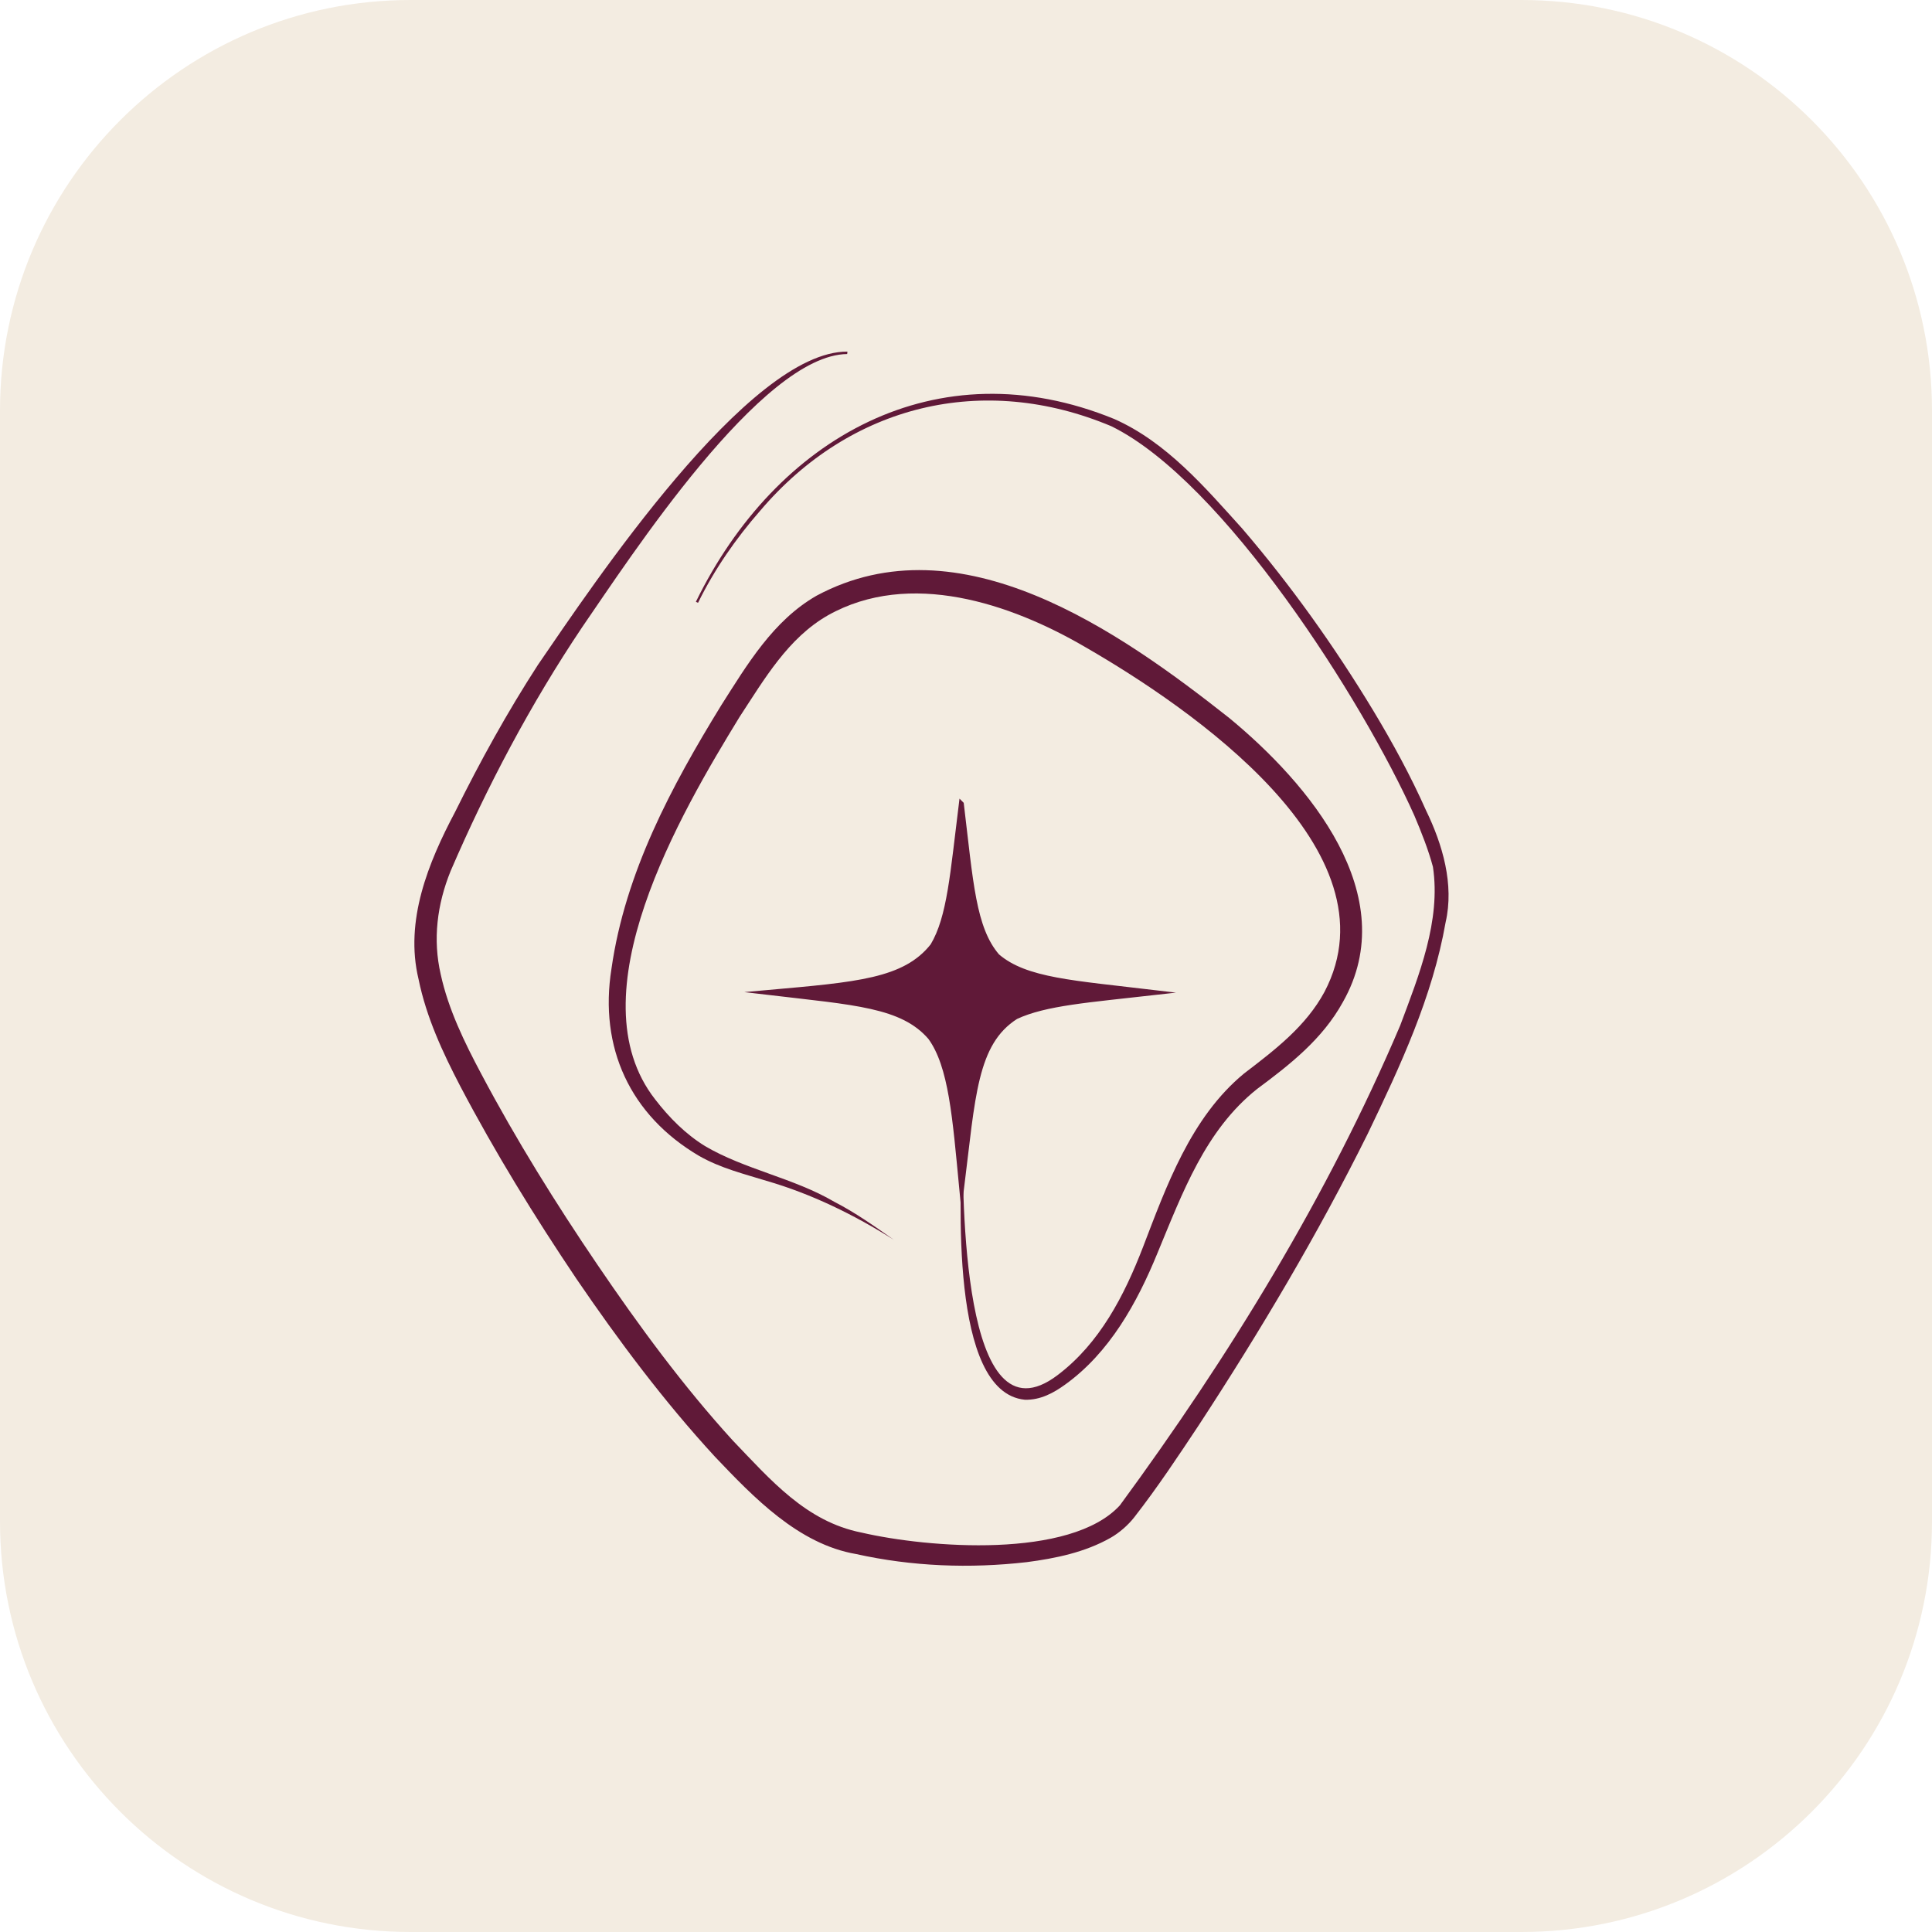
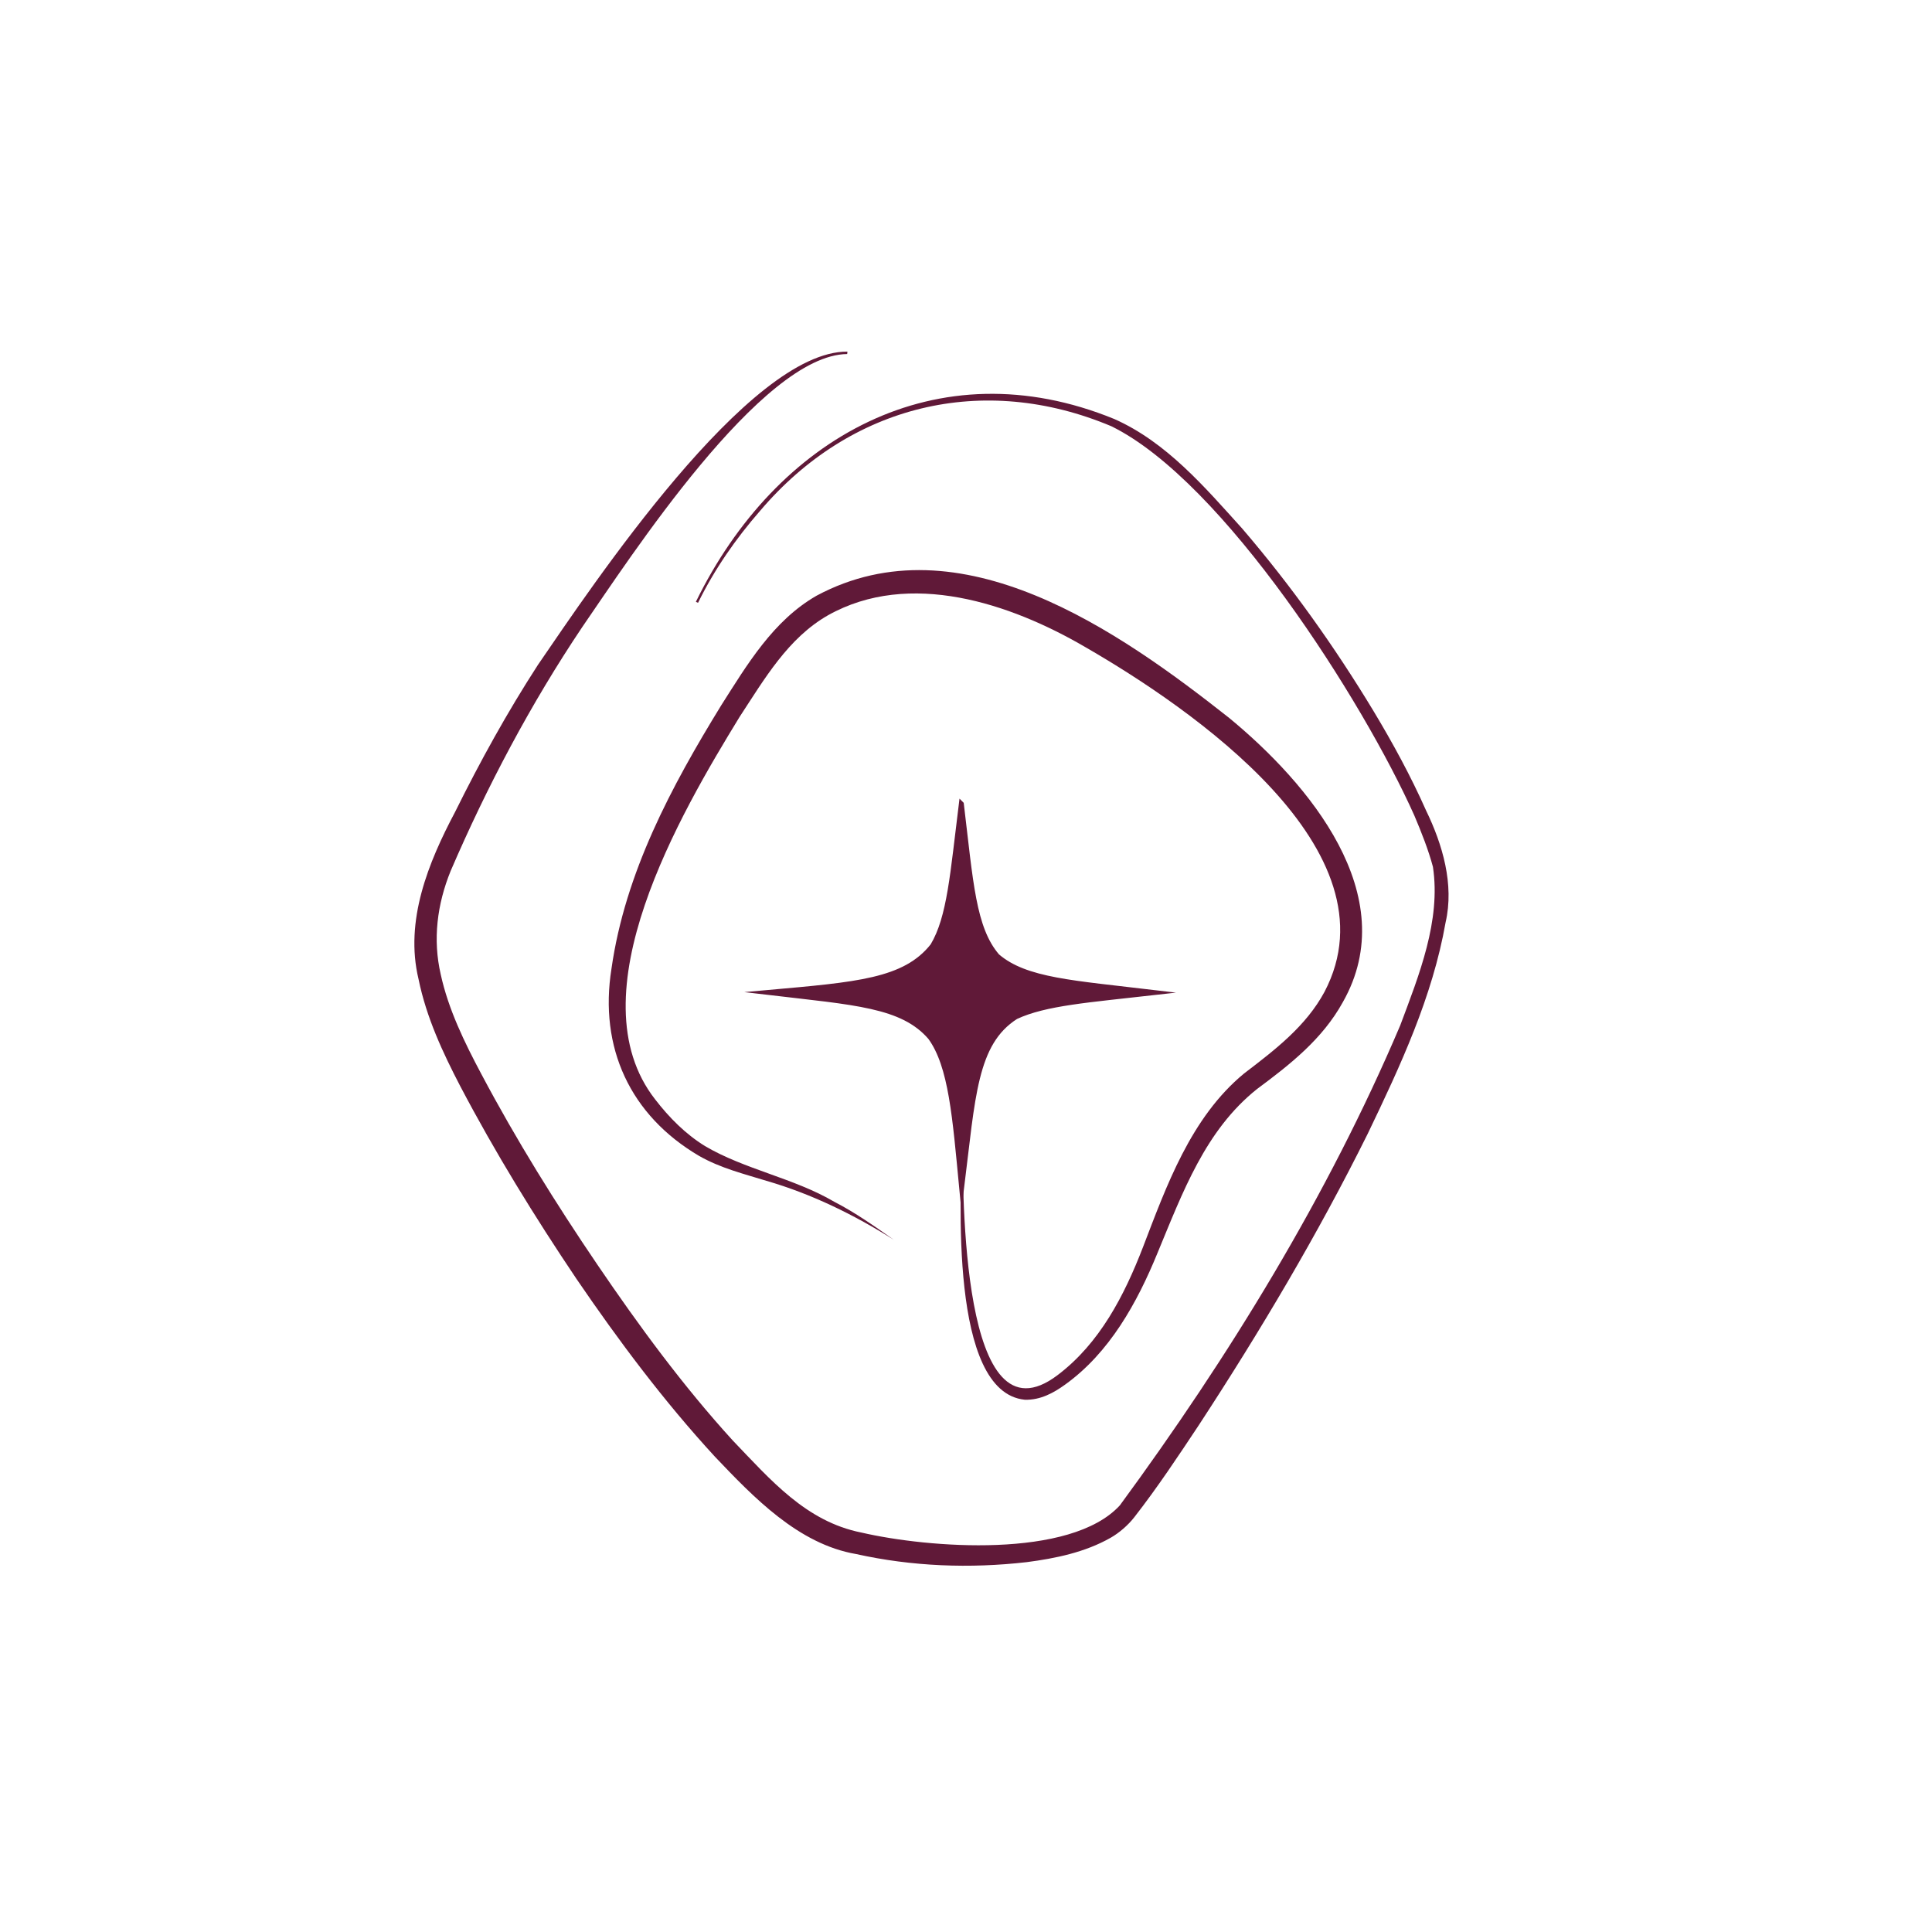
- <svg xmlns="http://www.w3.org/2000/svg" viewBox="0 0 160 160">
-   <rect width="160" height="160" rx="34" fill="#f3ece1" />
+ <svg xmlns="http://www.w3.org/2000/svg" viewBox="0 0 160 160" role="img" aria-label="Dear Pastor's Wife">
  <g fill="#601938" stroke="#601938" stroke-miterlimit="10" stroke-width=".4">
    <path stroke="none" d="M57.63,49.84c6.63-13.58,19.95-21.15,34.65-15.14,4.33,1.92,7.5,5.65,10.6,9.08,4.04,4.71,7.65,9.78,10.86,15.09,1.6,2.66,3.09,5.39,4.36,8.25,1.37,2.82,2.34,6.13,1.62,9.26-1.09,6.2-3.75,11.89-6.45,17.51-4.14,8.34-8.89,16.33-13.98,24.12-1.72,2.59-3.42,5.16-5.36,7.65-.5.64-1.23,1.28-1.95,1.69-2.13,1.21-4.57,1.71-6.95,2.02-4.72.54-9.49.36-14.13-.67-4.79-.82-8.51-4.72-11.69-8.06-4.24-4.61-7.97-9.6-11.47-14.73-3.47-5.16-6.73-10.45-9.63-15.97-1.43-2.75-2.8-5.67-3.45-8.86-1.16-4.83.81-9.65,3.03-13.84,2.07-4.18,4.32-8.26,6.86-12.18,4.53-6.6,17.45-26.01,25.63-25.94,0,0-.02.2-.02.2-7.1.07-17.99,16.88-21.94,22.61-4.26,6.34-7.9,13.23-10.9,20.2-1.12,2.76-1.49,5.67-.82,8.57.63,2.88,1.95,5.6,3.39,8.3,2.87,5.41,6.13,10.65,9.58,15.73,3.45,5.08,7.1,10.05,11.21,14.56,3.13,3.26,6.07,6.72,10.66,7.63,5.53,1.28,17.31,2.2,21.4-2.25,9.06-12.34,17.22-25.63,23.22-39.75,1.56-4.17,3.38-8.67,2.71-13.13-.37-1.39-.95-2.86-1.54-4.25-4.24-9.49-15.81-27.68-25.09-32.24-10.63-4.47-21.62-1.79-29.08,6.99-2.02,2.31-3.8,4.87-5.15,7.63l-.18-.08h0Z" />
    <path stroke="none" d="M79.69,94.33c.09,4.25-.17,25.69,7.91,19.54,3.47-2.63,5.5-6.56,7.05-10.57,1.93-5.02,3.95-10.75,8.38-14.4,2.58-1.97,5.13-3.92,6.66-6.76,6.15-11.72-11.07-23.51-19.81-28.55-6.21-3.63-14.56-6.42-21.3-2.64-3.32,1.89-5.27,5.28-7.33,8.42-4.86,7.94-13.75,23.05-6.99,31.68,1.17,1.52,2.52,2.87,4.12,3.86,3.29,1.94,7.36,2.65,10.7,4.61,1.75.9,3.36,2.04,4.95,3.16-3.31-2.09-6.83-3.81-10.56-4.89-1.85-.57-3.8-1.05-5.57-2.06-5.73-3.37-8.3-8.99-7.26-15.51,1.13-7.94,4.96-15.09,9.09-21.81,2.14-3.36,4.3-7.02,7.9-9.08,11.86-6.35,25.05,2.93,34.17,10.13,6.55,5.4,14.43,14.68,9.41,23.53-1.69,3.07-4.39,5.18-7.11,7.2-4.28,3.41-6.15,8.54-8.25,13.6-1.68,4.1-3.96,8.24-7.66,10.89-.92.66-2.02,1.28-3.32,1.24-6.28-.62-5.32-16.9-5.19-21.59h0Z" />
    <path d="M79.61,66.57c-.72,5.75-.96,9.4-2.37,11.75-2.31,2.93-6.31,3.21-13.66,3.87,7.23.85,11.14,1.04,13.46,3.72,1.73,2.37,2.04,6.64,2.6,12.5.94-7.59,1.07-12.02,4.49-14.2,2.43-1.14,6.06-1.39,11.53-2.01-6.79-.81-10.72-1-13.07-3.02-1.98-2.3-2.19-6.12-2.97-12.6Z" />
  </g>
</svg>
